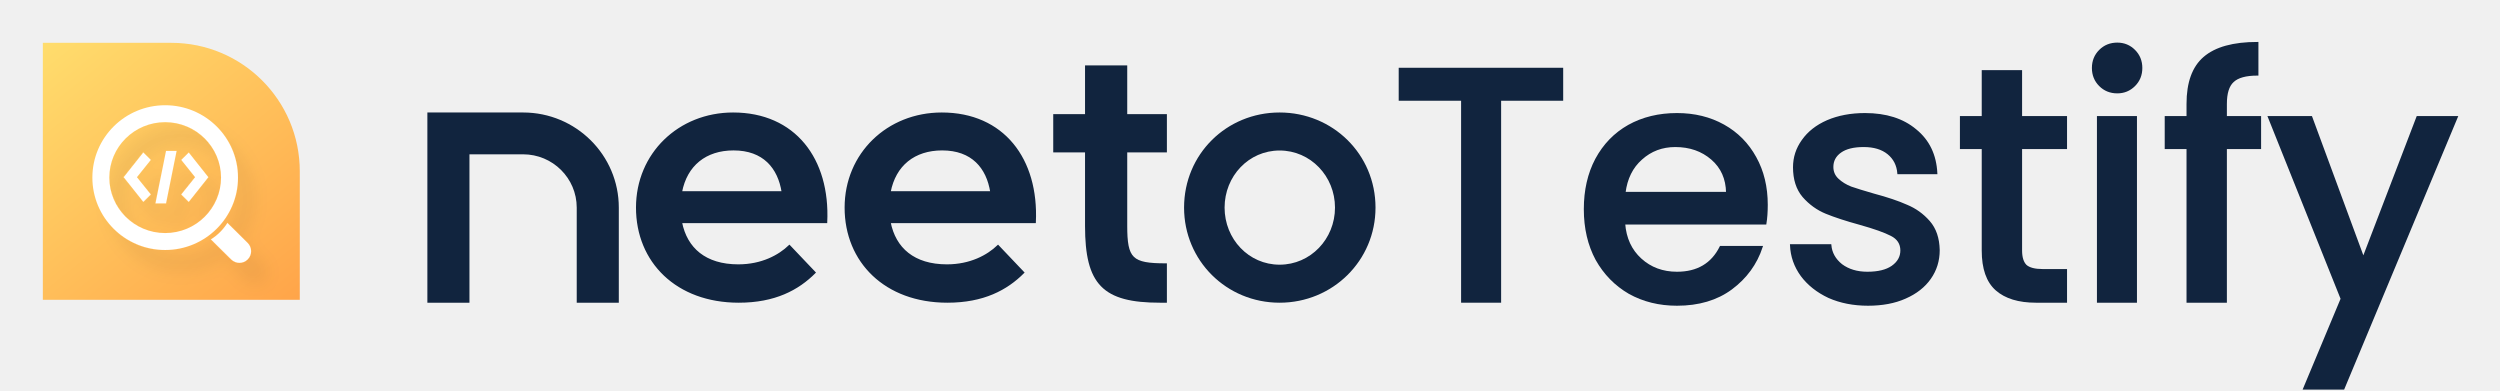
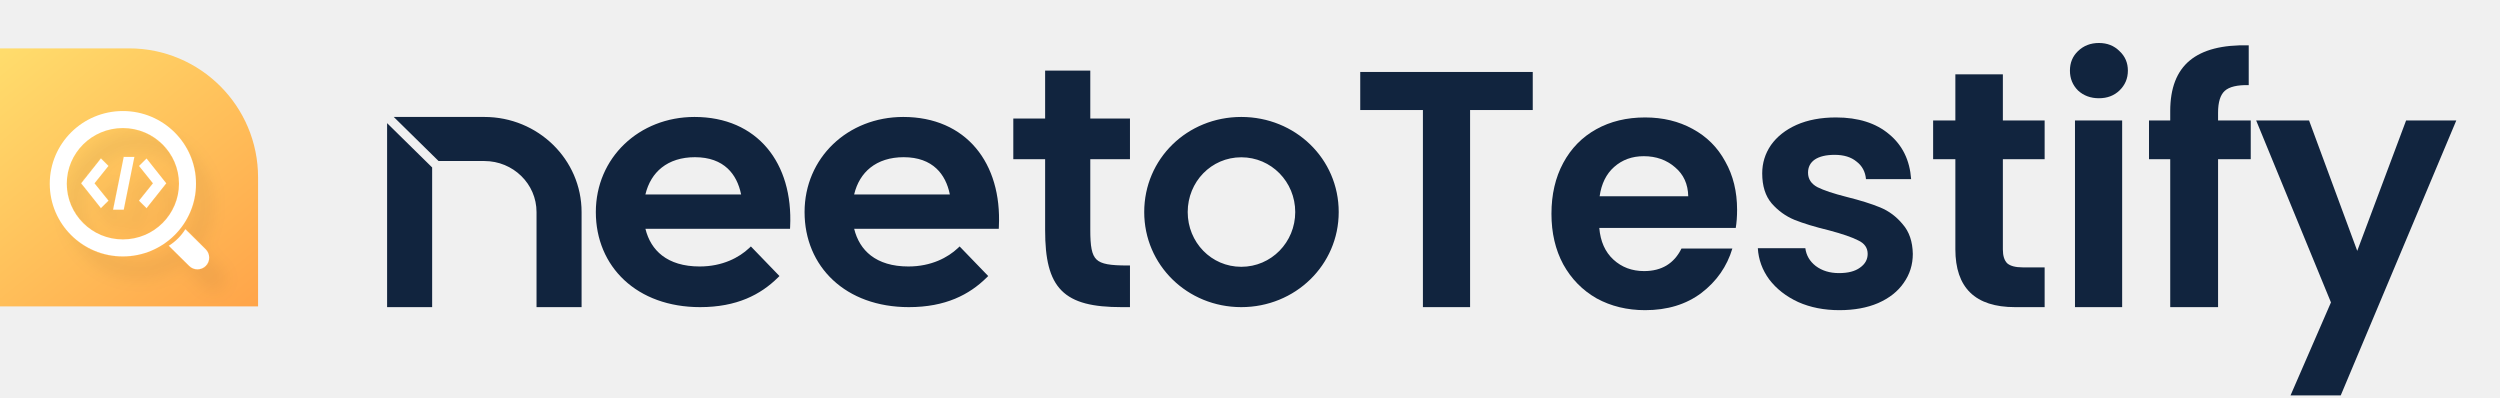
- <svg xmlns="http://www.w3.org/2000/svg" width="467" height="73" viewBox="0 0 467 73" fill="none">
-   <path d="M56 32C56 18.745 45.255 8 32 8H8V56H56V32Z" fill="url(#paint0_linear_3240_12574)" />
-   <g filter="url(#filter0_d_3240_12574)">
-     <path d="M46.259 45.373L42.478 41.638C42.098 42.25 41.644 42.824 41.12 43.346C40.592 43.874 40.013 44.332 39.394 44.716L43.196 48.472C44.048 49.315 45.419 49.308 46.266 48.462C46.27 48.458 46.273 48.455 46.276 48.453C47.126 47.602 47.115 46.219 46.259 45.373Z" fill="white" />
-     <path fill-rule="evenodd" clip-rule="evenodd" d="M30.854 43.535C36.636 43.535 41.291 38.88 41.291 33.177C41.291 27.474 36.636 22.819 30.854 22.819C25.073 22.819 20.417 27.474 20.417 33.177C20.417 38.88 25.073 43.535 30.854 43.535ZM30.854 46.698C38.365 46.698 44.454 40.645 44.454 33.177C44.454 25.71 38.365 19.657 30.854 19.657C23.343 19.657 17.255 25.71 17.255 33.177C17.255 40.645 23.343 46.698 30.854 46.698Z" fill="white" />
-     <path d="M35.258 28.485L33.859 29.873L36.45 33.099L33.859 36.328L35.258 37.716L38.921 33.099L35.258 28.485ZM28.17 29.869L26.77 28.482L23.107 33.099L26.77 37.712L28.17 36.324L25.578 33.099L28.17 29.869ZM29.038 38.001H31.014L32.991 28.196H31.014L29.038 38.001Z" fill="white" />
+ <svg xmlns="http://www.w3.org/2000/svg" width="465" height="74" viewBox="0 0 465 74" fill="none">
+   <path d="M48 32.996C48 19.741 37.255 8.996 24 8.996H0V56.996H48V32.996Z" fill="url(#paint0_linear_3688_21527)" />
+   <g filter="url(#filter0_d_3688_21527)">
+     <path d="M38.259 46.368L34.479 42.633C34.098 43.245 33.645 43.819 33.121 44.341C32.593 44.87 32.013 45.328 31.394 45.712L35.196 49.468C36.048 50.311 37.419 50.304 38.267 49.458C38.27 49.454 38.273 49.451 38.276 49.448C39.127 48.597 39.115 47.214 38.259 46.368Z" fill="white" />
+     <path fill-rule="evenodd" clip-rule="evenodd" d="M22.855 44.531C28.636 44.531 33.291 39.876 33.291 34.173C33.291 28.47 28.636 23.815 22.855 23.815C17.073 23.815 12.418 28.47 12.418 34.173C12.418 39.876 17.073 44.531 22.855 44.531ZM22.855 47.693C30.365 47.693 36.454 41.64 36.454 34.173C36.454 26.706 30.365 20.652 22.855 20.652C15.344 20.652 9.255 26.706 9.255 34.173C9.255 41.64 15.344 47.693 22.855 47.693Z" fill="white" />
+     <path d="M27.258 29.48L25.859 30.868L28.45 34.094L25.859 37.324L27.258 38.712L30.921 34.094L27.258 29.48ZM20.17 30.864L18.77 29.477L15.107 34.094L18.77 38.708L20.17 37.32L17.578 34.094L20.17 30.864ZM21.038 38.996H23.014L24.991 29.192H23.014L21.038 38.996Z" fill="white" />
  </g>
-   <path d="M80 21.179V56.379H87.528V28.659H97.714C103.339 28.659 107.899 33.19 107.899 38.779V56.379H115.427V38.779C115.427 29.058 107.497 21.179 97.714 21.179H80Z" fill="#11243E" />
-   <path fill-rule="evenodd" clip-rule="evenodd" d="M146.177 35.886C145.455 31.306 142.646 27.932 137.028 27.932C131.81 27.932 128.199 30.823 127.237 35.886H146.177ZM137.911 49.547C142.325 49.547 145.535 47.779 147.462 45.931L152.197 50.913C149.066 54.048 144.734 56.379 137.992 56.379C126.434 56.379 118.97 48.906 118.97 38.78C118.97 28.734 126.836 21.179 136.946 21.179C148.423 21.179 154.924 29.698 154.364 41.512H127.237C128.199 46.415 131.73 49.547 137.911 49.547Z" fill="#11243E" />
-   <path fill-rule="evenodd" clip-rule="evenodd" d="M185.148 35.886C184.426 31.306 181.616 27.932 175.998 27.932C170.78 27.932 167.169 30.823 166.207 35.886H185.148ZM176.881 49.547C181.295 49.547 184.505 47.779 186.432 45.931L191.167 50.913C188.036 54.048 183.704 56.379 176.962 56.379C165.404 56.379 157.94 48.906 157.94 38.78C157.94 28.734 165.807 21.179 175.916 21.179C187.393 21.179 193.894 29.698 193.334 41.512H166.207C167.169 46.415 170.7 49.547 176.881 49.547Z" fill="#11243E" />
-   <path fill-rule="evenodd" clip-rule="evenodd" d="M196.91 21.482H202.851V12.379H210.4V21.482H217.809V28.306H210.4V42.133C210.4 48.388 211.378 49.359 217.809 49.359V56.379H216.691C206.066 56.379 202.851 53.043 202.851 42.203V28.306H196.91V21.482Z" fill="#11243E" />
-   <path fill-rule="evenodd" clip-rule="evenodd" d="M249.544 38.779C249.544 32.822 244.9 27.948 239.031 27.948C233.16 27.948 228.587 32.822 228.587 38.779C228.587 44.736 233.16 49.609 239.031 49.609C244.9 49.609 249.544 44.736 249.544 38.779ZM221.351 38.779C221.351 28.896 229.201 21.179 239.031 21.179C248.861 21.179 256.779 28.896 256.779 38.779C256.779 48.594 248.861 56.379 239.031 56.379C229.201 56.379 221.351 48.594 221.351 38.779Z" fill="#11243E" />
-   <path d="M291.837 12.825V18.653H280.244V56.379H273.1V18.653H261.444V12.825H291.837Z" fill="#11243E" />
-   <path d="M330.052 38.268C330.052 39.563 329.969 40.733 329.802 41.777H303.419C303.628 44.535 304.652 46.749 306.49 48.42C308.328 50.091 310.584 50.927 313.258 50.927C317.101 50.927 319.817 49.318 321.404 46.101H329.112C328.068 49.276 326.167 51.888 323.41 53.935C320.694 55.94 317.31 56.943 313.258 56.943C309.957 56.943 306.991 56.212 304.359 54.749C301.769 53.245 299.722 51.156 298.218 48.483C296.756 45.767 296.024 42.634 296.024 39.083C296.024 35.532 296.735 32.419 298.155 29.745C299.617 27.03 301.644 24.941 304.234 23.479C306.866 22.016 309.874 21.285 313.258 21.285C316.516 21.285 319.42 21.996 321.968 23.416C324.517 24.836 326.501 26.842 327.922 29.432C329.342 31.98 330.052 34.926 330.052 38.268ZM322.595 36.012C322.553 33.38 321.613 31.27 319.775 29.683C317.937 28.095 315.66 27.301 312.944 27.301C310.48 27.301 308.37 28.095 306.615 29.683C304.86 31.228 303.816 33.338 303.482 36.012H322.595Z" fill="#11243E" />
-   <path d="M348.949 56.943C346.234 56.943 343.79 56.462 341.617 55.501C339.487 54.499 337.795 53.162 336.541 51.491C335.288 49.778 334.62 47.877 334.536 45.788H341.931C342.056 47.25 342.745 48.483 343.999 49.485C345.294 50.446 346.902 50.927 348.824 50.927C350.829 50.927 352.375 50.551 353.461 49.799C354.589 49.005 355.153 48.002 355.153 46.791C355.153 45.496 354.527 44.535 353.273 43.908C352.062 43.281 350.119 42.592 347.445 41.84C344.855 41.13 342.745 40.44 341.116 39.772C339.487 39.104 338.066 38.08 336.855 36.701C335.685 35.323 335.1 33.505 335.1 31.249C335.1 29.411 335.643 27.74 336.729 26.236C337.816 24.69 339.361 23.479 341.367 22.601C343.414 21.724 345.753 21.285 348.385 21.285C352.313 21.285 355.467 22.288 357.848 24.293C360.271 26.257 361.566 28.952 361.733 32.377H354.589C354.464 30.832 353.837 29.599 352.709 28.68C351.581 27.761 350.057 27.301 348.135 27.301C346.255 27.301 344.813 27.656 343.811 28.367C342.808 29.077 342.307 30.017 342.307 31.187C342.307 32.106 342.641 32.879 343.309 33.505C343.978 34.132 344.793 34.633 345.753 35.009C346.714 35.344 348.135 35.782 350.015 36.325C352.521 36.994 354.569 37.683 356.156 38.393C357.785 39.062 359.185 40.064 360.355 41.401C361.525 42.738 362.13 44.514 362.172 46.728C362.172 48.692 361.629 50.446 360.543 51.992C359.457 53.538 357.911 54.749 355.905 55.627C353.942 56.504 351.623 56.943 348.949 56.943Z" fill="#11243E" />
-   <path d="M377.559 27.677V46.791C377.559 48.086 377.852 49.026 378.437 49.611C379.063 50.154 380.108 50.425 381.57 50.425H385.957V56.379H380.317C377.1 56.379 374.635 55.627 372.922 54.123C371.209 52.619 370.353 50.175 370.353 46.791V27.677H366.279V21.849H370.353V13.264H377.559V21.849H385.957V27.677H377.559Z" fill="#11243E" />
-   <path d="M395.509 17.275C394.214 17.275 393.128 16.836 392.25 15.959C391.373 15.081 390.934 13.995 390.934 12.7C390.934 11.405 391.373 10.319 392.25 9.441C393.128 8.564 394.214 8.125 395.509 8.125C396.762 8.125 397.828 8.564 398.705 9.441C399.582 10.319 400.021 11.405 400.021 12.7C400.021 13.995 399.582 15.081 398.705 15.959C397.828 16.836 396.762 17.275 395.509 17.275ZM399.018 21.849V56.379H391.874V21.849H399.018Z" fill="#11243E" />
-   <path d="M422.207 27.677H415.815V56.379H408.609V27.677H404.535V21.849H408.609V19.405C408.609 15.436 409.653 12.554 411.742 10.757C413.873 8.919 417.194 8 421.706 8V13.953C419.533 13.953 418.009 14.371 417.131 15.207C416.254 16 415.815 17.4 415.815 19.405V21.849H422.207V27.677Z" fill="#11243E" />
-   <path d="M458.955 21.849L437.773 72.609H430.379L437.397 55.815L423.799 21.849H431.757L441.471 48.169L451.56 21.849H458.955Z" fill="#11243E" />
-   <path d="M80 21.179V56.379H87.528V28.659H97.714C103.339 28.659 107.899 33.19 107.899 38.779V56.379H115.427V38.779C115.427 29.058 107.497 21.179 97.714 21.179H80Z" stroke="#11243E" stroke-width="0.333" />
-   <path fill-rule="evenodd" clip-rule="evenodd" d="M146.177 35.886C145.455 31.306 142.646 27.932 137.028 27.932C131.81 27.932 128.199 30.823 127.237 35.886H146.177ZM137.911 49.547C142.325 49.547 145.535 47.779 147.462 45.931L152.197 50.913C149.066 54.048 144.734 56.379 137.992 56.379C126.434 56.379 118.97 48.906 118.97 38.78C118.97 28.734 126.836 21.179 136.946 21.179C148.423 21.179 154.924 29.698 154.364 41.512H127.237C128.199 46.415 131.73 49.547 137.911 49.547Z" stroke="#11243E" stroke-width="0.333" />
-   <path fill-rule="evenodd" clip-rule="evenodd" d="M185.148 35.886C184.426 31.306 181.616 27.932 175.998 27.932C170.78 27.932 167.169 30.823 166.207 35.886H185.148ZM176.881 49.547C181.295 49.547 184.505 47.779 186.432 45.931L191.167 50.913C188.036 54.048 183.704 56.379 176.962 56.379C165.404 56.379 157.94 48.906 157.94 38.78C157.94 28.734 165.807 21.179 175.916 21.179C187.393 21.179 193.894 29.698 193.334 41.512H166.207C167.169 46.415 170.7 49.547 176.881 49.547Z" stroke="#11243E" stroke-width="0.333" />
-   <path fill-rule="evenodd" clip-rule="evenodd" d="M196.91 21.482H202.851V12.379H210.4V21.482H217.809V28.306H210.4V42.133C210.4 48.388 211.378 49.359 217.809 49.359V56.379H216.691C206.066 56.379 202.851 53.043 202.851 42.203V28.306H196.91V21.482Z" stroke="#11243E" stroke-width="0.333" />
-   <path fill-rule="evenodd" clip-rule="evenodd" d="M249.544 38.779C249.544 32.822 244.9 27.948 239.031 27.948C233.16 27.948 228.587 32.822 228.587 38.779C228.587 44.736 233.16 49.609 239.031 49.609C244.9 49.609 249.544 44.736 249.544 38.779ZM221.351 38.779C221.351 28.896 229.201 21.179 239.031 21.179C248.861 21.179 256.779 28.896 256.779 38.779C256.779 48.594 248.861 56.379 239.031 56.379C229.201 56.379 221.351 48.594 221.351 38.779Z" stroke="#11243E" stroke-width="0.333" />
-   <path d="M291.837 12.825V18.653H280.244V56.379H273.1V18.653H261.444V12.825H291.837Z" stroke="#11243E" stroke-width="0.333" />
-   <path d="M330.052 38.268C330.052 39.563 329.969 40.733 329.802 41.777H303.419C303.628 44.535 304.652 46.749 306.49 48.42C308.328 50.091 310.584 50.927 313.258 50.927C317.101 50.927 319.817 49.318 321.404 46.101H329.112C328.068 49.276 326.167 51.888 323.41 53.935C320.694 55.94 317.31 56.943 313.258 56.943C309.957 56.943 306.991 56.212 304.359 54.749C301.769 53.245 299.722 51.156 298.218 48.483C296.756 45.767 296.024 42.634 296.024 39.083C296.024 35.532 296.735 32.419 298.155 29.745C299.617 27.03 301.644 24.941 304.234 23.479C306.866 22.016 309.874 21.285 313.258 21.285C316.516 21.285 319.42 21.996 321.968 23.416C324.517 24.836 326.501 26.842 327.922 29.432C329.342 31.98 330.052 34.926 330.052 38.268ZM322.595 36.012C322.553 33.38 321.613 31.27 319.775 29.683C317.937 28.095 315.66 27.301 312.944 27.301C310.48 27.301 308.37 28.095 306.615 29.683C304.86 31.228 303.816 33.338 303.482 36.012H322.595Z" stroke="#11243E" stroke-width="0.333" />
-   <path d="M348.949 56.943C346.234 56.943 343.79 56.462 341.617 55.501C339.487 54.499 337.795 53.162 336.541 51.491C335.288 49.778 334.62 47.877 334.536 45.788H341.931C342.056 47.25 342.745 48.483 343.999 49.485C345.294 50.446 346.902 50.927 348.824 50.927C350.829 50.927 352.375 50.551 353.461 49.799C354.589 49.005 355.153 48.002 355.153 46.791C355.153 45.496 354.527 44.535 353.273 43.908C352.062 43.281 350.119 42.592 347.445 41.84C344.855 41.13 342.745 40.44 341.116 39.772C339.487 39.104 338.066 38.08 336.855 36.701C335.685 35.323 335.1 33.505 335.1 31.249C335.1 29.411 335.643 27.74 336.729 26.236C337.816 24.69 339.361 23.479 341.367 22.601C343.414 21.724 345.753 21.285 348.385 21.285C352.313 21.285 355.467 22.288 357.848 24.293C360.271 26.257 361.566 28.952 361.733 32.377H354.589C354.464 30.832 353.837 29.599 352.709 28.68C351.581 27.761 350.057 27.301 348.135 27.301C346.255 27.301 344.813 27.656 343.811 28.367C342.808 29.077 342.307 30.017 342.307 31.187C342.307 32.106 342.641 32.879 343.309 33.505C343.978 34.132 344.793 34.633 345.753 35.009C346.714 35.344 348.135 35.782 350.015 36.325C352.521 36.994 354.569 37.683 356.156 38.393C357.785 39.062 359.185 40.064 360.355 41.401C361.525 42.738 362.13 44.514 362.172 46.728C362.172 48.692 361.629 50.446 360.543 51.992C359.457 53.538 357.911 54.749 355.905 55.627C353.942 56.504 351.623 56.943 348.949 56.943Z" stroke="#11243E" stroke-width="0.333" />
-   <path d="M377.559 27.677V46.791C377.559 48.086 377.852 49.026 378.437 49.611C379.063 50.154 380.108 50.425 381.57 50.425H385.957V56.379H380.317C377.1 56.379 374.635 55.627 372.922 54.123C371.209 52.619 370.353 50.175 370.353 46.791V27.677H366.279V21.849H370.353V13.264H377.559V21.849H385.957V27.677H377.559Z" stroke="#11243E" stroke-width="0.333" />
-   <path d="M395.509 17.275C394.214 17.275 393.128 16.836 392.25 15.959C391.373 15.081 390.934 13.995 390.934 12.7C390.934 11.405 391.373 10.319 392.25 9.441C393.128 8.564 394.214 8.125 395.509 8.125C396.762 8.125 397.828 8.564 398.705 9.441C399.582 10.319 400.021 11.405 400.021 12.7C400.021 13.995 399.582 15.081 398.705 15.959C397.828 16.836 396.762 17.275 395.509 17.275ZM399.018 21.849V56.379H391.874V21.849H399.018Z" stroke="#11243E" stroke-width="0.333" />
-   <path d="M422.207 27.677H415.815V56.379H408.609V27.677H404.535V21.849H408.609V19.405C408.609 15.436 409.653 12.554 411.742 10.757C413.873 8.919 417.194 8 421.706 8V13.953C419.533 13.953 418.009 14.371 417.131 15.207C416.254 16 415.815 17.4 415.815 19.405V21.849H422.207V27.677Z" stroke="#11243E" stroke-width="0.333" />
-   <path d="M458.955 21.849L437.773 72.609H430.379L437.397 55.815L423.799 21.849H431.757L441.471 48.169L451.56 21.849H458.955Z" stroke="#11243E" stroke-width="0.333" />
+   <path fill-rule="evenodd" clip-rule="evenodd" d="M90.087 21.753H73.24L81.576 29.951H90.087C95.451 29.951 99.795 34.202 99.795 39.44V57.127H108.175V39.44C108.175 29.669 100.074 21.753 90.087 21.753ZM80.379 31.145L72 22.904V57.127H80.379V31.145ZM144.982 51.343L139.664 45.839L139.346 46.14C137.501 47.882 134.408 49.565 130.135 49.565C127.13 49.565 124.814 48.816 123.14 47.521C121.593 46.324 120.559 44.634 120.047 42.552H146.946L146.966 42.14C147.249 36.268 145.75 31.171 142.686 27.533C139.615 23.888 135.007 21.753 129.173 21.753C118.87 21.753 110.825 29.343 110.825 39.442C110.825 44.515 112.728 48.945 116.12 52.104C119.511 55.263 124.362 57.127 130.216 57.127C137.052 57.127 141.48 54.794 144.679 51.642L144.982 51.343ZM183.807 51.343L178.49 45.839L178.171 46.14C176.326 47.882 173.233 49.565 168.96 49.565C165.955 49.565 163.639 48.816 161.965 47.521C160.418 46.324 159.385 44.634 158.872 42.552H185.771L185.791 42.14C186.074 36.268 184.575 31.171 181.511 27.533C178.44 23.888 173.832 21.753 167.999 21.753C157.695 21.753 149.65 29.343 149.65 39.442C149.65 44.515 151.553 48.945 154.945 52.104C158.336 55.263 163.187 57.127 169.041 57.127C175.877 57.127 180.305 54.794 183.504 51.642L183.807 51.343ZM194.393 22.051H188.475V29.605H194.393V42.797C194.393 48.124 195.189 51.755 197.443 54.032C199.701 56.313 203.311 57.127 208.622 57.127H210.175V49.38H209.735C208.138 49.38 206.91 49.32 205.961 49.143C205.015 48.967 204.387 48.681 203.95 48.261C203.514 47.841 203.22 47.241 203.038 46.338C202.856 45.431 202.794 44.257 202.794 42.728V29.605H210.175V22.051H202.794V13.127H194.393V22.051ZM129.255 29.239C131.961 29.239 133.946 30.036 135.34 31.336C136.632 32.54 137.453 34.21 137.846 36.172H120.043C120.557 34.022 121.603 32.344 123.065 31.18C124.642 29.924 126.738 29.239 129.255 29.239ZM168.081 29.239C170.786 29.239 172.771 30.036 174.165 31.336C175.457 32.54 176.278 34.21 176.672 36.172H158.868C159.382 34.022 160.428 32.344 161.89 31.18C163.467 29.924 165.563 29.239 168.081 29.239ZM230.879 29.255C236.469 29.255 240.913 33.824 240.913 39.441C240.913 45.055 236.469 49.625 230.879 49.625C225.291 49.625 220.913 45.059 220.913 39.441C220.913 33.821 225.291 29.255 230.879 29.255ZM230.879 21.753C220.846 21.753 212.825 29.509 212.825 39.441C212.825 49.304 220.845 57.127 230.879 57.127C240.91 57.127 249 49.306 249 39.441C249 29.507 240.909 21.753 230.879 21.753Z" fill="#11243E" />
+   <path d="M285.091 13.385V20.466H273.435V57.126H264.662V20.466H253.006V13.385H285.091Z" fill="#11243E" />
+   <path d="M323.099 39.016C323.099 40.269 323.016 41.397 322.848 42.4H297.468C297.677 44.906 298.555 46.87 300.1 48.29C301.646 49.711 303.547 50.421 305.803 50.421C309.062 50.421 311.38 49.021 312.759 46.222H322.222C321.219 49.565 319.297 52.322 316.456 54.494C313.616 56.625 310.127 57.69 305.991 57.69C302.649 57.69 299.641 56.959 296.967 55.497C294.335 53.993 292.267 51.883 290.763 49.168C289.301 46.452 288.57 43.319 288.57 39.768C288.57 36.175 289.301 33.02 290.763 30.305C292.225 27.589 294.272 25.5 296.904 24.038C299.536 22.576 302.565 21.845 305.991 21.845C309.292 21.845 312.237 22.555 314.827 23.976C317.459 25.396 319.485 27.422 320.906 30.054C322.368 32.645 323.099 35.632 323.099 39.016ZM314.012 36.509C313.971 34.253 313.156 32.456 311.568 31.12C309.981 29.741 308.038 29.052 305.74 29.052C303.568 29.052 301.73 29.72 300.226 31.057C298.764 32.352 297.865 34.169 297.531 36.509H314.012Z" fill="#11243E" />
+   <path d="M342.122 57.69C339.281 57.69 336.732 57.189 334.476 56.186C332.22 55.142 330.424 53.742 329.087 51.988C327.792 50.233 327.082 48.29 326.956 46.16H335.792C335.959 47.496 336.607 48.604 337.735 49.481C338.905 50.358 340.346 50.797 342.059 50.797C343.73 50.797 345.025 50.463 345.944 49.794C346.905 49.126 347.386 48.269 347.386 47.225C347.386 46.097 346.801 45.261 345.631 44.718C344.503 44.133 342.686 43.507 340.179 42.838C337.589 42.212 335.458 41.564 333.787 40.896C332.158 40.227 330.737 39.204 329.526 37.825C328.356 36.446 327.771 34.587 327.771 32.248C327.771 30.326 328.314 28.571 329.4 26.984C330.528 25.396 332.116 24.143 334.163 23.224C336.252 22.305 338.696 21.845 341.495 21.845C345.631 21.845 348.931 22.889 351.396 24.978C353.861 27.025 355.219 29.804 355.47 33.313H347.072C346.947 31.934 346.362 30.848 345.318 30.054C344.315 29.219 342.957 28.801 341.244 28.801C339.657 28.801 338.424 29.093 337.547 29.678C336.711 30.263 336.294 31.078 336.294 32.122C336.294 33.292 336.878 34.19 338.048 34.817C339.218 35.402 341.035 36.008 343.5 36.634C346.007 37.261 348.075 37.908 349.704 38.577C351.334 39.245 352.733 40.29 353.903 41.71C355.114 43.089 355.741 44.927 355.783 47.225C355.783 49.23 355.219 51.027 354.091 52.614C353.005 54.202 351.417 55.455 349.328 56.374C347.281 57.252 344.879 57.69 342.122 57.69Z" fill="#11243E" />
+   <path d="M372.533 29.616V46.41C372.533 47.58 372.804 48.437 373.347 48.98C373.932 49.481 374.893 49.732 376.23 49.732H380.303V57.126H374.789C367.394 57.126 363.697 53.533 363.697 46.348V29.616H359.561V22.409H363.697V13.824H372.533V22.409H380.303V29.616H372.533Z" fill="#11243E" />
+   <path d="M390.396 18.273C388.85 18.273 387.555 17.793 386.511 16.832C385.508 15.829 385.007 14.597 385.007 13.134C385.007 11.672 385.508 10.46 386.511 9.5C387.555 8.497 388.85 7.996 390.396 7.996C391.942 7.996 393.216 8.497 394.219 9.5C395.263 10.46 395.786 11.672 395.786 13.134C395.786 14.597 395.263 15.829 394.219 16.832C393.216 17.793 391.942 18.273 390.396 18.273ZM394.72 22.409V57.126H385.947V22.409H394.72Z" fill="#11243E" />
+   <path d="M418.639 29.616H412.56V57.126H403.662V29.616H399.714V22.409H403.662V20.654C403.662 16.393 404.873 13.26 407.296 11.254C409.719 9.249 413.375 8.309 418.263 8.434V15.829C416.132 15.787 414.649 16.142 413.814 16.894C412.978 17.646 412.56 19.004 412.56 20.968V22.409H418.639V29.616Z" fill="#11243E" />
+   <path d="M456.871 22.409L435.377 73.545H426.039L433.559 56.249L419.647 22.409H429.486L438.447 46.661L447.534 22.409H456.871Z" fill="#11243E" />
  <defs>
-     <filter id="filter0_d_3240_12574" x="17.255" y="19.657" width="35.653" height="36.444" filterUnits="userSpaceOnUse" color-interpolation-filters="sRGB">
+     <filter id="filter0_d_3688_21527" x="9.255" y="20.652" width="35.653" height="36.444" filterUnits="userSpaceOnUse" color-interpolation-filters="sRGB">
      <feFlood flood-opacity="0" result="BackgroundImageFix" />
      <feColorMatrix in="SourceAlpha" type="matrix" values="0 0 0 0 0 0 0 0 0 0 0 0 0 0 0 0 0 0 127 0" result="hardAlpha" />
      <feOffset dx="3" dy="4" />
      <feGaussianBlur stdDeviation="1.5" />
      <feComposite in2="hardAlpha" operator="out" />
      <feColorMatrix type="matrix" values="0 0 0 0 0 0 0 0 0 0 0 0 0 0 0 0 0 0 0.05 0" />
-       <feBlend mode="normal" in2="BackgroundImageFix" result="effect1_dropShadow_3240_12574" />
-       <feBlend mode="normal" in="SourceGraphic" in2="effect1_dropShadow_3240_12574" result="shape" />
+       <feBlend mode="normal" in2="BackgroundImageFix" result="effect1_dropShadow_3688_21527" />
+       <feBlend mode="normal" in="SourceGraphic" in2="effect1_dropShadow_3688_21527" result="shape" />
    </filter>
-     <linearGradient id="paint0_linear_3240_12574" x1="56" y1="65.771" x2="-6.914" y2="-12.4" gradientUnits="userSpaceOnUse">
+     <linearGradient id="paint0_linear_3688_21527" x1="48" y1="66.767" x2="-14.914" y2="-11.404" gradientUnits="userSpaceOnUse">
      <stop stop-color="#FF9E45" />
      <stop offset="1" stop-color="#FFF27A" />
    </linearGradient>
  </defs>
</svg>
